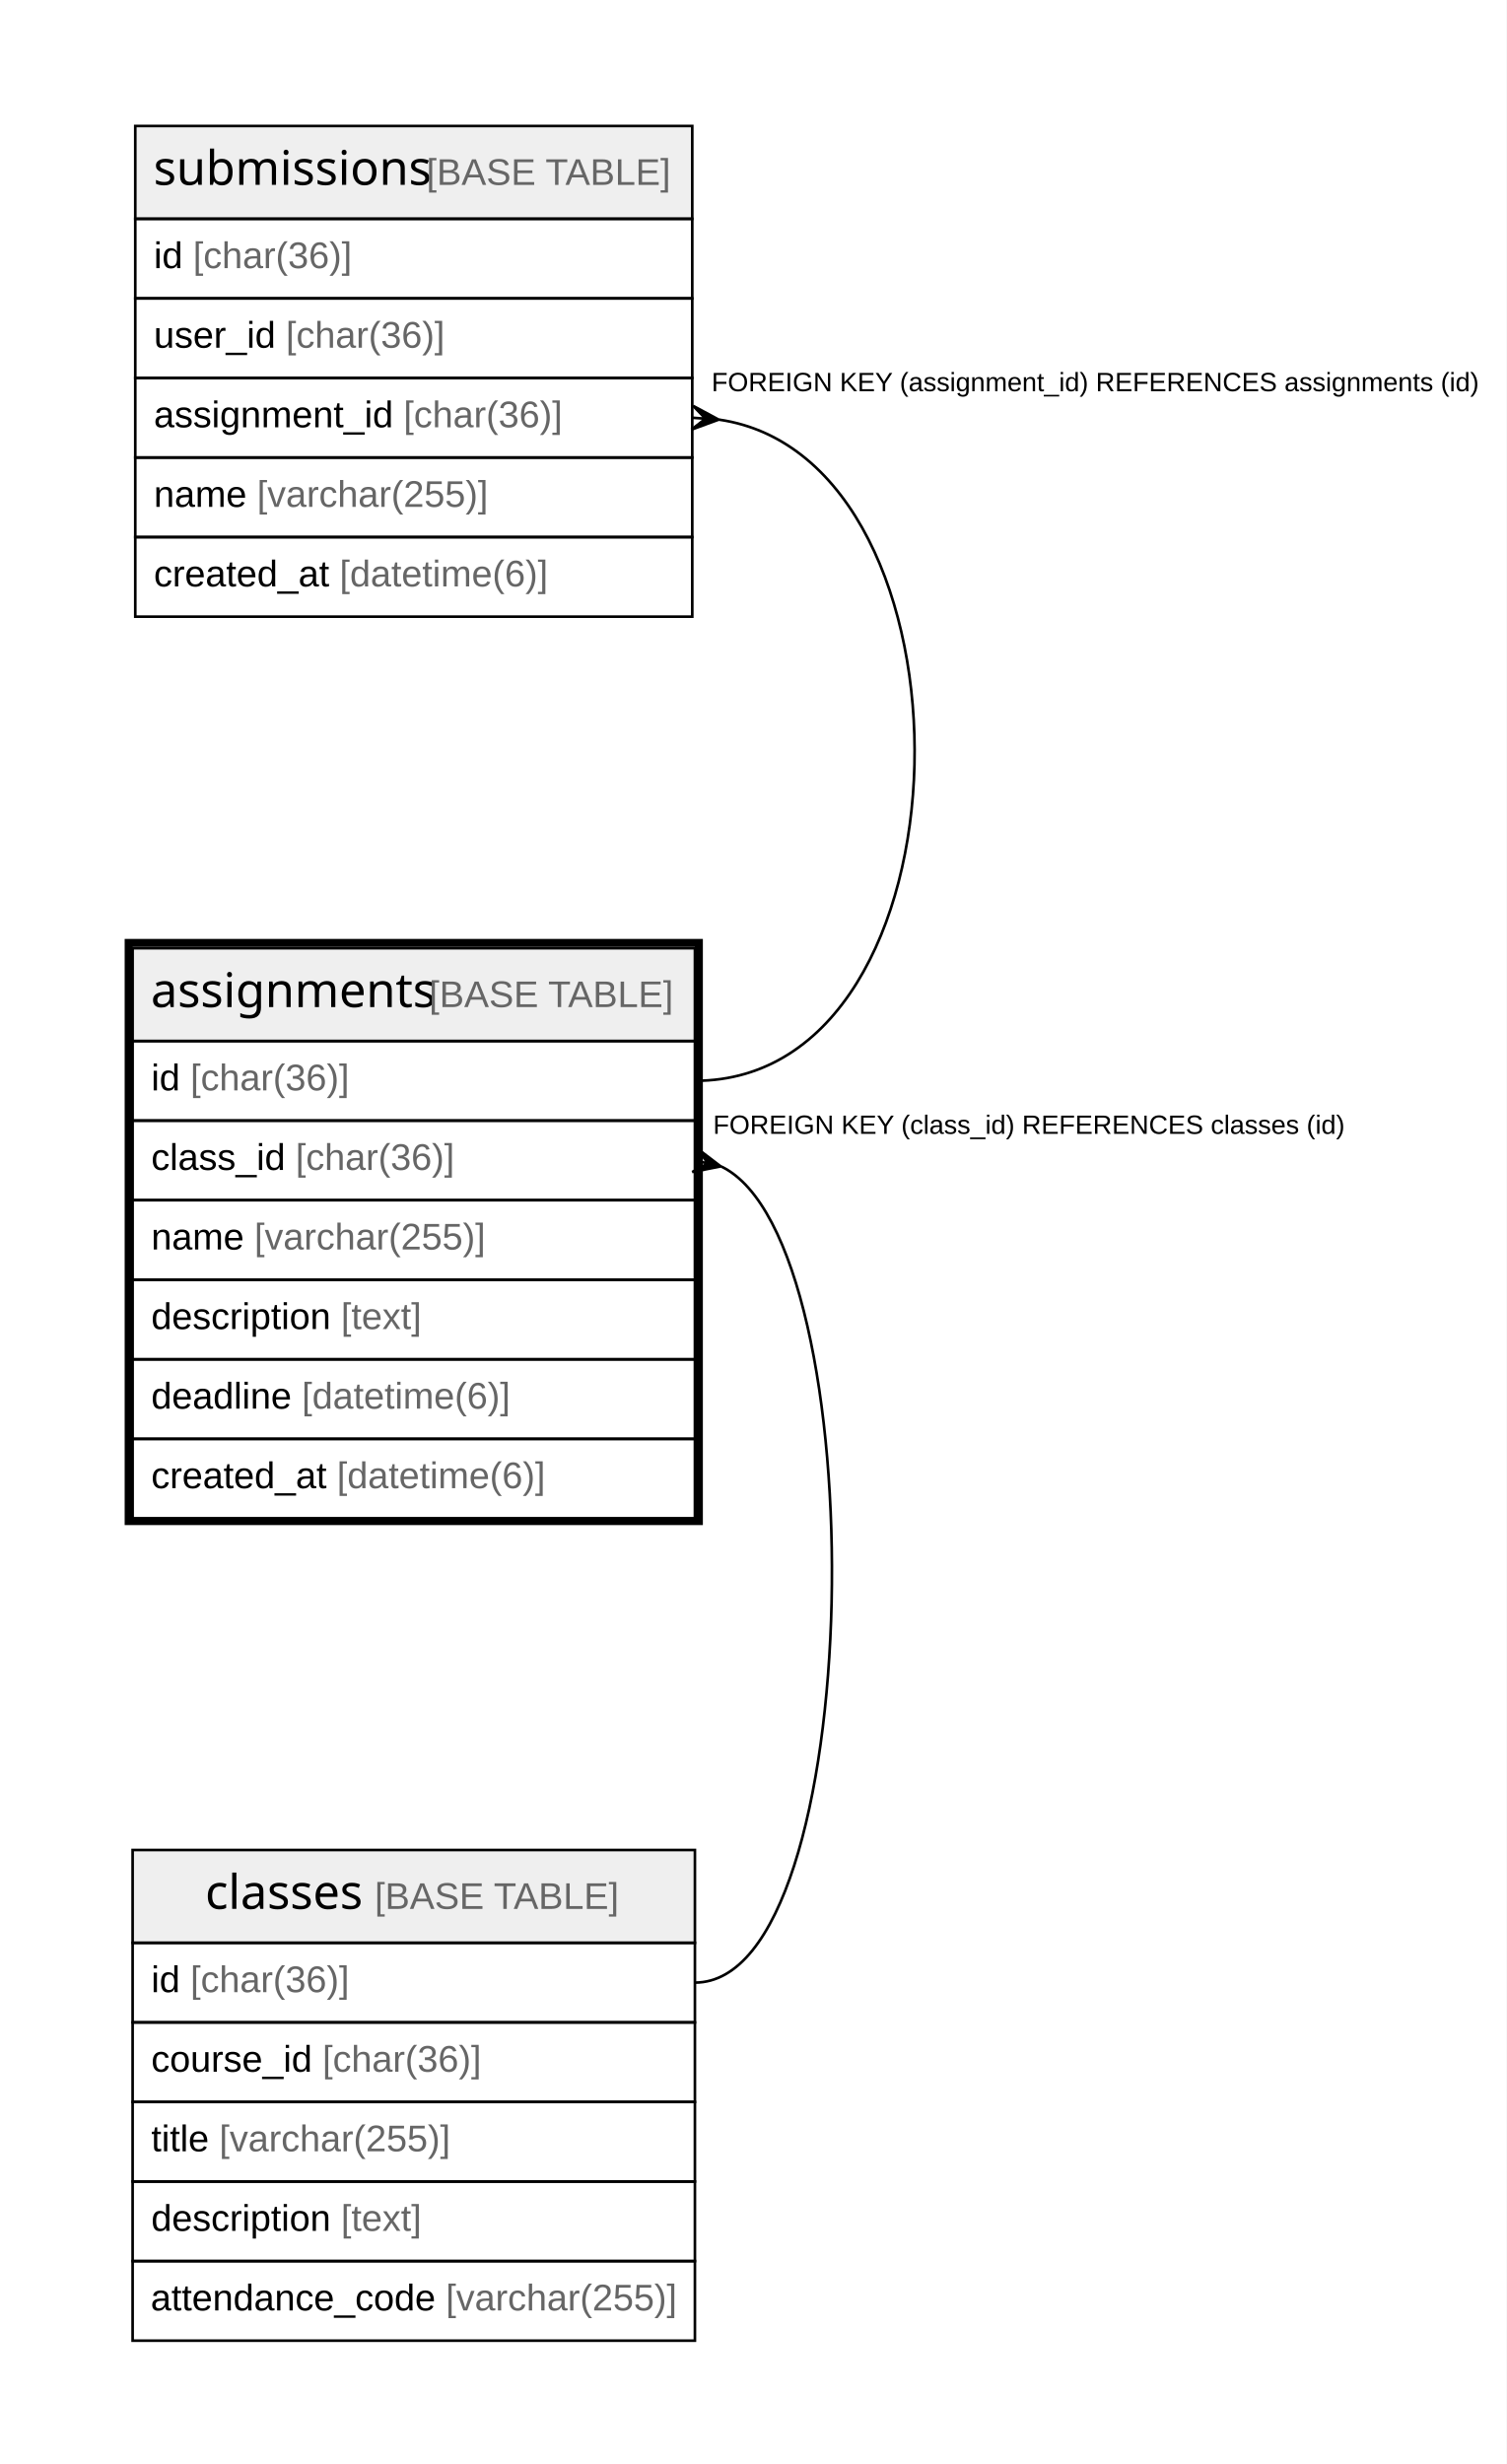
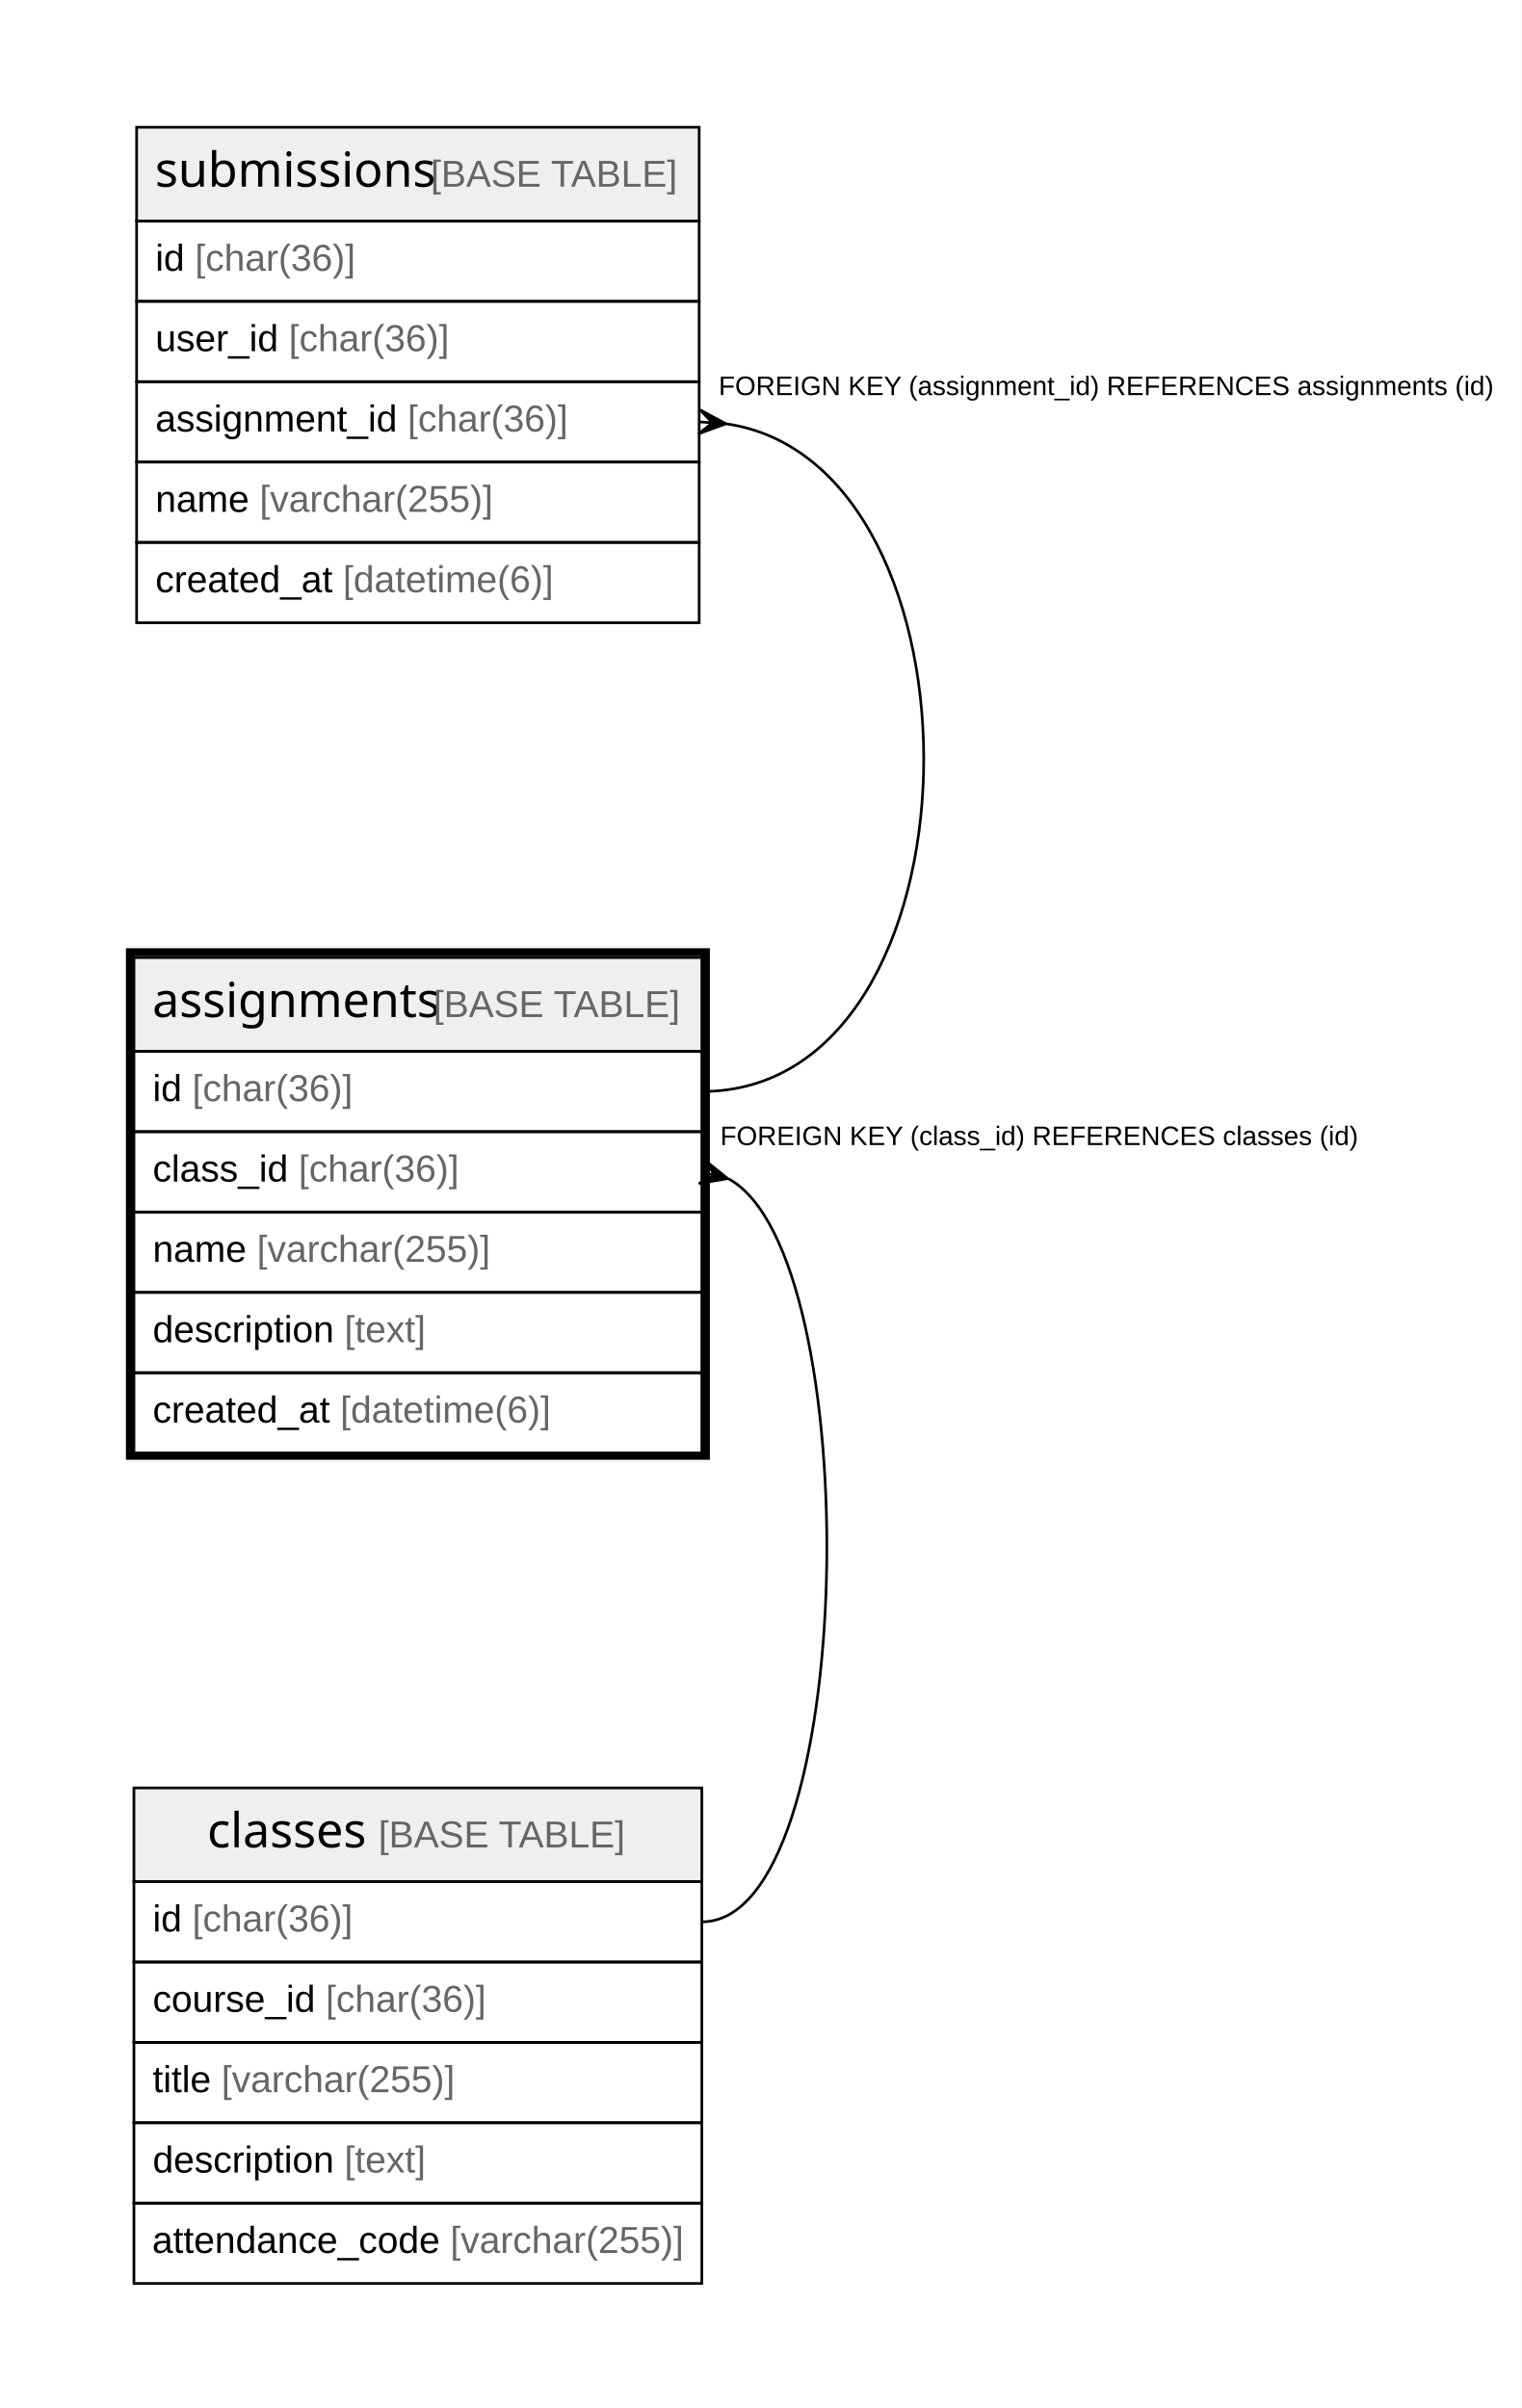
- <svg xmlns="http://www.w3.org/2000/svg" width="568pt" height="929pt" viewBox="0.00 0.00 568.00 929.00">
-   <g id="graph0" class="graph" transform="scale(1 1) rotate(0) translate(4 925)">
-     <polygon fill="#ffffff" stroke="transparent" points="-4,4 -4,-925 564,-925 564,4 -4,4" />
+ <svg xmlns="http://www.w3.org/2000/svg" width="568pt" height="899pt" viewBox="0.00 0.00 568.00 899.00">
+   <g id="graph0" class="graph" transform="scale(1 1) rotate(0) translate(4 895)">
+     <polygon fill="#ffffff" stroke="transparent" points="-4,4 -4,-895 564,-895 564,4 -4,4" />
    <g id="node1" class="node">
-       <polygon fill="#efefef" stroke="transparent" points="46,-532.5 46,-567.5 258,-567.5 258,-532.5 46,-532.5" />
-       <polygon fill="none" stroke="#000000" points="46,-532.5 46,-567.5 258,-567.5 258,-532.5 46,-532.5" />
-       <text text-anchor="start" x="52.863" y="-545.3" font-family="Arial Bold" font-size="18.00" fill="#000000">assignments</text>
-       <text text-anchor="start" x="153.883" y="-545.3" font-family="Arial" font-size="14.00" fill="#000000"> </text>
-       <text text-anchor="start" x="157.774" y="-545.3" font-family="Arial" font-size="14.00" fill="#666666">[BASE TABLE]</text>
-       <polygon fill="none" stroke="#000000" points="46,-502.5 46,-532.5 258,-532.5 258,-502.5 46,-502.5" />
-       <text text-anchor="start" x="53" y="-513.9" font-family="Arial" font-size="14.00" fill="#000000">id </text>
-       <text text-anchor="start" x="67.78" y="-513.9" font-family="Arial" font-size="14.00" fill="#666666">[char(36)]</text>
+       <polygon fill="#efefef" stroke="transparent" points="46,-502.5 46,-537.5 258,-537.5 258,-502.5 46,-502.5" />
+       <polygon fill="none" stroke="#000000" points="46,-502.5 46,-537.5 258,-537.5 258,-502.5 46,-502.5" />
+       <text text-anchor="start" x="52.863" y="-515.3" font-family="Arial Bold" font-size="18.00" fill="#000000">assignments</text>
+       <text text-anchor="start" x="153.883" y="-515.3" font-family="Arial" font-size="14.00" fill="#000000"> </text>
+       <text text-anchor="start" x="157.774" y="-515.3" font-family="Arial" font-size="14.00" fill="#666666">[BASE TABLE]</text>
      <polygon fill="none" stroke="#000000" points="46,-472.5 46,-502.5 258,-502.5 258,-472.5 46,-472.5" />
-       <text text-anchor="start" x="53" y="-483.9" font-family="Arial" font-size="14.00" fill="#000000">class_id </text>
-       <text text-anchor="start" x="107.452" y="-483.9" font-family="Arial" font-size="14.00" fill="#666666">[char(36)]</text>
+       <text text-anchor="start" x="53" y="-483.9" font-family="Arial" font-size="14.00" fill="#000000">id </text>
+       <text text-anchor="start" x="67.78" y="-483.9" font-family="Arial" font-size="14.00" fill="#666666">[char(36)]</text>
      <polygon fill="none" stroke="#000000" points="46,-442.5 46,-472.5 258,-472.5 258,-442.5 46,-442.5" />
-       <text text-anchor="start" x="53" y="-453.9" font-family="Arial" font-size="14.00" fill="#000000">name </text>
-       <text text-anchor="start" x="91.899" y="-453.9" font-family="Arial" font-size="14.00" fill="#666666">[varchar(255)]</text>
+       <text text-anchor="start" x="53" y="-453.9" font-family="Arial" font-size="14.00" fill="#000000">class_id </text>
+       <text text-anchor="start" x="107.452" y="-453.9" font-family="Arial" font-size="14.00" fill="#666666">[char(36)]</text>
      <polygon fill="none" stroke="#000000" points="46,-412.5 46,-442.5 258,-442.5 258,-412.5 46,-412.5" />
-       <text text-anchor="start" x="53" y="-423.9" font-family="Arial" font-size="14.00" fill="#000000">description </text>
-       <text text-anchor="start" x="124.568" y="-423.9" font-family="Arial" font-size="14.00" fill="#666666">[text]</text>
+       <text text-anchor="start" x="53" y="-423.9" font-family="Arial" font-size="14.00" fill="#000000">name </text>
+       <text text-anchor="start" x="91.899" y="-423.9" font-family="Arial" font-size="14.00" fill="#666666">[varchar(255)]</text>
      <polygon fill="none" stroke="#000000" points="46,-382.5 46,-412.5 258,-412.5 258,-382.5 46,-382.5" />
-       <text text-anchor="start" x="53" y="-393.9" font-family="Arial" font-size="14.00" fill="#000000">deadline </text>
-       <text text-anchor="start" x="109.799" y="-393.9" font-family="Arial" font-size="14.00" fill="#666666">[datetime(6)]</text>
+       <text text-anchor="start" x="53" y="-393.9" font-family="Arial" font-size="14.00" fill="#000000">description </text>
+       <text text-anchor="start" x="124.568" y="-393.9" font-family="Arial" font-size="14.00" fill="#666666">[text]</text>
      <polygon fill="none" stroke="#000000" points="46,-352.5 46,-382.5 258,-382.5 258,-352.5 46,-352.5" />
      <text text-anchor="start" x="53" y="-363.9" font-family="Arial" font-size="14.00" fill="#000000">created_at </text>
      <text text-anchor="start" x="123.028" y="-363.9" font-family="Arial" font-size="14.00" fill="#666666">[datetime(6)]</text>
-       <polygon fill="none" stroke="#000000" stroke-width="3" points="44.5,-351.5 44.5,-569.5 259.5,-569.5 259.5,-351.5 44.5,-351.5" />
+       <polygon fill="none" stroke="#000000" stroke-width="3" points="44.5,-351.5 44.5,-539.5 259.5,-539.5 259.5,-351.5 44.5,-351.5" />
    </g>
    <g id="node3" class="node">
      <polygon fill="#efefef" stroke="transparent" points="46,-192.5 46,-227.5 258,-227.5 258,-192.5 46,-192.5" />
      <polygon fill="none" stroke="#000000" points="46,-192.5 46,-227.5 258,-227.5 258,-192.5 46,-192.5" />
      <text text-anchor="start" x="73.37" y="-205.3" font-family="Arial Bold" font-size="18.00" fill="#000000">classes</text>
      <text text-anchor="start" x="133.376" y="-205.3" font-family="Arial" font-size="14.00" fill="#000000"> </text>
      <text text-anchor="start" x="137.267" y="-205.3" font-family="Arial" font-size="14.00" fill="#666666">[BASE TABLE]</text>
      <polygon fill="none" stroke="#000000" points="46,-162.5 46,-192.5 258,-192.5 258,-162.5 46,-162.5" />
      <text text-anchor="start" x="53" y="-173.9" font-family="Arial" font-size="14.00" fill="#000000">id </text>
      <text text-anchor="start" x="67.78" y="-173.9" font-family="Arial" font-size="14.00" fill="#666666">[char(36)]</text>
      <polygon fill="none" stroke="#000000" points="46,-132.5 46,-162.5 258,-162.5 258,-132.5 46,-132.5" />
      <text text-anchor="start" x="53" y="-143.9" font-family="Arial" font-size="14.00" fill="#000000">course_id </text>
      <text text-anchor="start" x="117.571" y="-143.9" font-family="Arial" font-size="14.00" fill="#666666">[char(36)]</text>
      <polygon fill="none" stroke="#000000" points="46,-102.5 46,-132.5 258,-132.5 258,-102.5 46,-102.5" />
      <text text-anchor="start" x="53" y="-113.9" font-family="Arial" font-size="14.00" fill="#000000">title </text>
      <text text-anchor="start" x="78.668" y="-113.9" font-family="Arial" font-size="14.00" fill="#666666">[varchar(255)]</text>
      <polygon fill="none" stroke="#000000" points="46,-72.5 46,-102.5 258,-102.5 258,-72.5 46,-72.5" />
      <text text-anchor="start" x="53" y="-83.9" font-family="Arial" font-size="14.00" fill="#000000">description </text>
      <text text-anchor="start" x="124.568" y="-83.9" font-family="Arial" font-size="14.00" fill="#666666">[text]</text>
      <polygon fill="none" stroke="#000000" points="46,-42.5 46,-72.5 258,-72.5 258,-42.5 46,-42.5" />
      <text text-anchor="start" x="52.8" y="-53.9" font-family="Arial" font-size="14.00" fill="#000000">attendance_code </text>
      <text text-anchor="start" x="164.081" y="-53.9" font-family="Arial" font-size="14.00" fill="#666666">[varchar(255)]</text>
    </g>
    <g id="edge2" class="edge">
-       <path fill="none" stroke="#000000" d="M267.962,-485.183C326.711,-456.815 323.391,-177.5 258,-177.5" />
-       <polygon fill="#000000" stroke="#000000" points="267.74,-485.235 256.981,-483.117 262.87,-486.367 258,-487.5 258,-487.5 258,-487.5 262.87,-486.367 259.019,-491.883 267.74,-485.235 267.74,-485.235" />
-       <text text-anchor="start" x="264.834" y="-497.5" font-family="Arial" font-size="10.00" fill="#000000">FOREIGN KEY (class_id) REFERENCES classes (id)</text>
+       <path fill="none" stroke="#000000" d="M267.974,-454.907C320.023,-426.68 316.698,-177.5 258,-177.5" />
+       <polygon fill="#000000" stroke="#000000" points="267.678,-454.984 256.868,-453.145 262.839,-456.242 258,-457.5 258,-457.5 258,-457.5 262.839,-456.242 259.132,-461.855 267.678,-454.984 267.678,-454.984" />
+       <text text-anchor="start" x="264.834" y="-467.5" font-family="Arial" font-size="10.00" fill="#000000">FOREIGN KEY (class_id) REFERENCES classes (id)</text>
    </g>
    <g id="node2" class="node">
-       <polygon fill="#efefef" stroke="transparent" points="47,-842.5 47,-877.5 257,-877.5 257,-842.5 47,-842.5" />
-       <polygon fill="none" stroke="#000000" points="47,-842.5 47,-877.5 257,-877.5 257,-842.5 47,-842.5" />
-       <text text-anchor="start" x="53.87" y="-855.3" font-family="Arial Bold" font-size="18.00" fill="#000000">submissions</text>
-       <text text-anchor="start" x="152.876" y="-855.3" font-family="Arial" font-size="14.00" fill="#000000"> </text>
-       <text text-anchor="start" x="156.766" y="-855.3" font-family="Arial" font-size="14.00" fill="#666666">[BASE TABLE]</text>
-       <polygon fill="none" stroke="#000000" points="47,-812.5 47,-842.5 257,-842.5 257,-812.5 47,-812.5" />
-       <text text-anchor="start" x="54" y="-823.9" font-family="Arial" font-size="14.00" fill="#000000">id </text>
-       <text text-anchor="start" x="68.78" y="-823.9" font-family="Arial" font-size="14.00" fill="#666666">[char(36)]</text>
+       <polygon fill="#efefef" stroke="transparent" points="47,-812.5 47,-847.5 257,-847.5 257,-812.5 47,-812.5" />
+       <polygon fill="none" stroke="#000000" points="47,-812.5 47,-847.5 257,-847.5 257,-812.5 47,-812.5" />
+       <text text-anchor="start" x="53.87" y="-825.3" font-family="Arial Bold" font-size="18.00" fill="#000000">submissions</text>
+       <text text-anchor="start" x="152.876" y="-825.3" font-family="Arial" font-size="14.00" fill="#000000"> </text>
+       <text text-anchor="start" x="156.766" y="-825.3" font-family="Arial" font-size="14.00" fill="#666666">[BASE TABLE]</text>
      <polygon fill="none" stroke="#000000" points="47,-782.5 47,-812.5 257,-812.5 257,-782.5 47,-782.5" />
-       <text text-anchor="start" x="54" y="-793.9" font-family="Arial" font-size="14.00" fill="#000000">user_id </text>
-       <text text-anchor="start" x="103.788" y="-793.9" font-family="Arial" font-size="14.00" fill="#666666">[char(36)]</text>
+       <text text-anchor="start" x="54" y="-793.9" font-family="Arial" font-size="14.00" fill="#000000">id </text>
+       <text text-anchor="start" x="68.78" y="-793.9" font-family="Arial" font-size="14.00" fill="#666666">[char(36)]</text>
      <polygon fill="none" stroke="#000000" points="47,-752.5 47,-782.5 257,-782.5 257,-752.5 47,-752.5" />
-       <text text-anchor="start" x="54" y="-763.9" font-family="Arial" font-size="14.00" fill="#000000">assignment_id </text>
-       <text text-anchor="start" x="148.133" y="-763.9" font-family="Arial" font-size="14.00" fill="#666666">[char(36)]</text>
+       <text text-anchor="start" x="54" y="-763.9" font-family="Arial" font-size="14.00" fill="#000000">user_id </text>
+       <text text-anchor="start" x="103.788" y="-763.9" font-family="Arial" font-size="14.00" fill="#666666">[char(36)]</text>
      <polygon fill="none" stroke="#000000" points="47,-722.5 47,-752.5 257,-752.5 257,-722.5 47,-722.5" />
-       <text text-anchor="start" x="54" y="-733.9" font-family="Arial" font-size="14.00" fill="#000000">name </text>
-       <text text-anchor="start" x="92.899" y="-733.9" font-family="Arial" font-size="14.00" fill="#666666">[varchar(255)]</text>
+       <text text-anchor="start" x="54" y="-733.9" font-family="Arial" font-size="14.00" fill="#000000">assignment_id </text>
+       <text text-anchor="start" x="148.133" y="-733.9" font-family="Arial" font-size="14.00" fill="#666666">[char(36)]</text>
      <polygon fill="none" stroke="#000000" points="47,-692.5 47,-722.5 257,-722.5 257,-692.5 47,-692.5" />
-       <text text-anchor="start" x="54" y="-703.9" font-family="Arial" font-size="14.00" fill="#000000">created_at </text>
-       <text text-anchor="start" x="124.028" y="-703.9" font-family="Arial" font-size="14.00" fill="#666666">[datetime(6)]</text>
+       <text text-anchor="start" x="54" y="-703.9" font-family="Arial" font-size="14.00" fill="#000000">name </text>
+       <text text-anchor="start" x="92.899" y="-703.9" font-family="Arial" font-size="14.00" fill="#666666">[varchar(255)]</text>
+       <polygon fill="none" stroke="#000000" points="47,-662.5 47,-692.5 257,-692.5 257,-662.5 47,-662.5" />
+       <text text-anchor="start" x="54" y="-673.9" font-family="Arial" font-size="14.00" fill="#000000">created_at </text>
+       <text text-anchor="start" x="124.028" y="-673.9" font-family="Arial" font-size="14.00" fill="#666666">[datetime(6)]</text>
    </g>
    <g id="edge1" class="edge">
-       <path fill="none" stroke="#000000" d="M267.094,-766.783C368.065,-752.119 365.64,-517.5 258,-517.5" />
-       <polygon fill="#000000" stroke="#000000" points="266.975,-766.791 256.681,-763.011 261.987,-767.146 257,-767.5 257,-767.5 257,-767.5 261.987,-767.146 257.319,-771.989 266.975,-766.791 266.975,-766.791" />
-       <text text-anchor="start" x="264.27" y="-777.5" font-family="Arial" font-size="10.00" fill="#000000">FOREIGN KEY (assignment_id) REFERENCES assignments (id)</text>
+       <path fill="none" stroke="#000000" d="M267.094,-736.783C368.065,-722.119 365.64,-487.5 258,-487.5" />
+       <polygon fill="#000000" stroke="#000000" points="266.975,-736.791 256.681,-733.011 261.987,-737.146 257,-737.5 257,-737.5 257,-737.5 261.987,-737.146 257.319,-741.989 266.975,-736.791 266.975,-736.791" />
+       <text text-anchor="start" x="264.27" y="-747.5" font-family="Arial" font-size="10.00" fill="#000000">FOREIGN KEY (assignment_id) REFERENCES assignments (id)</text>
    </g>
  </g>
</svg>
